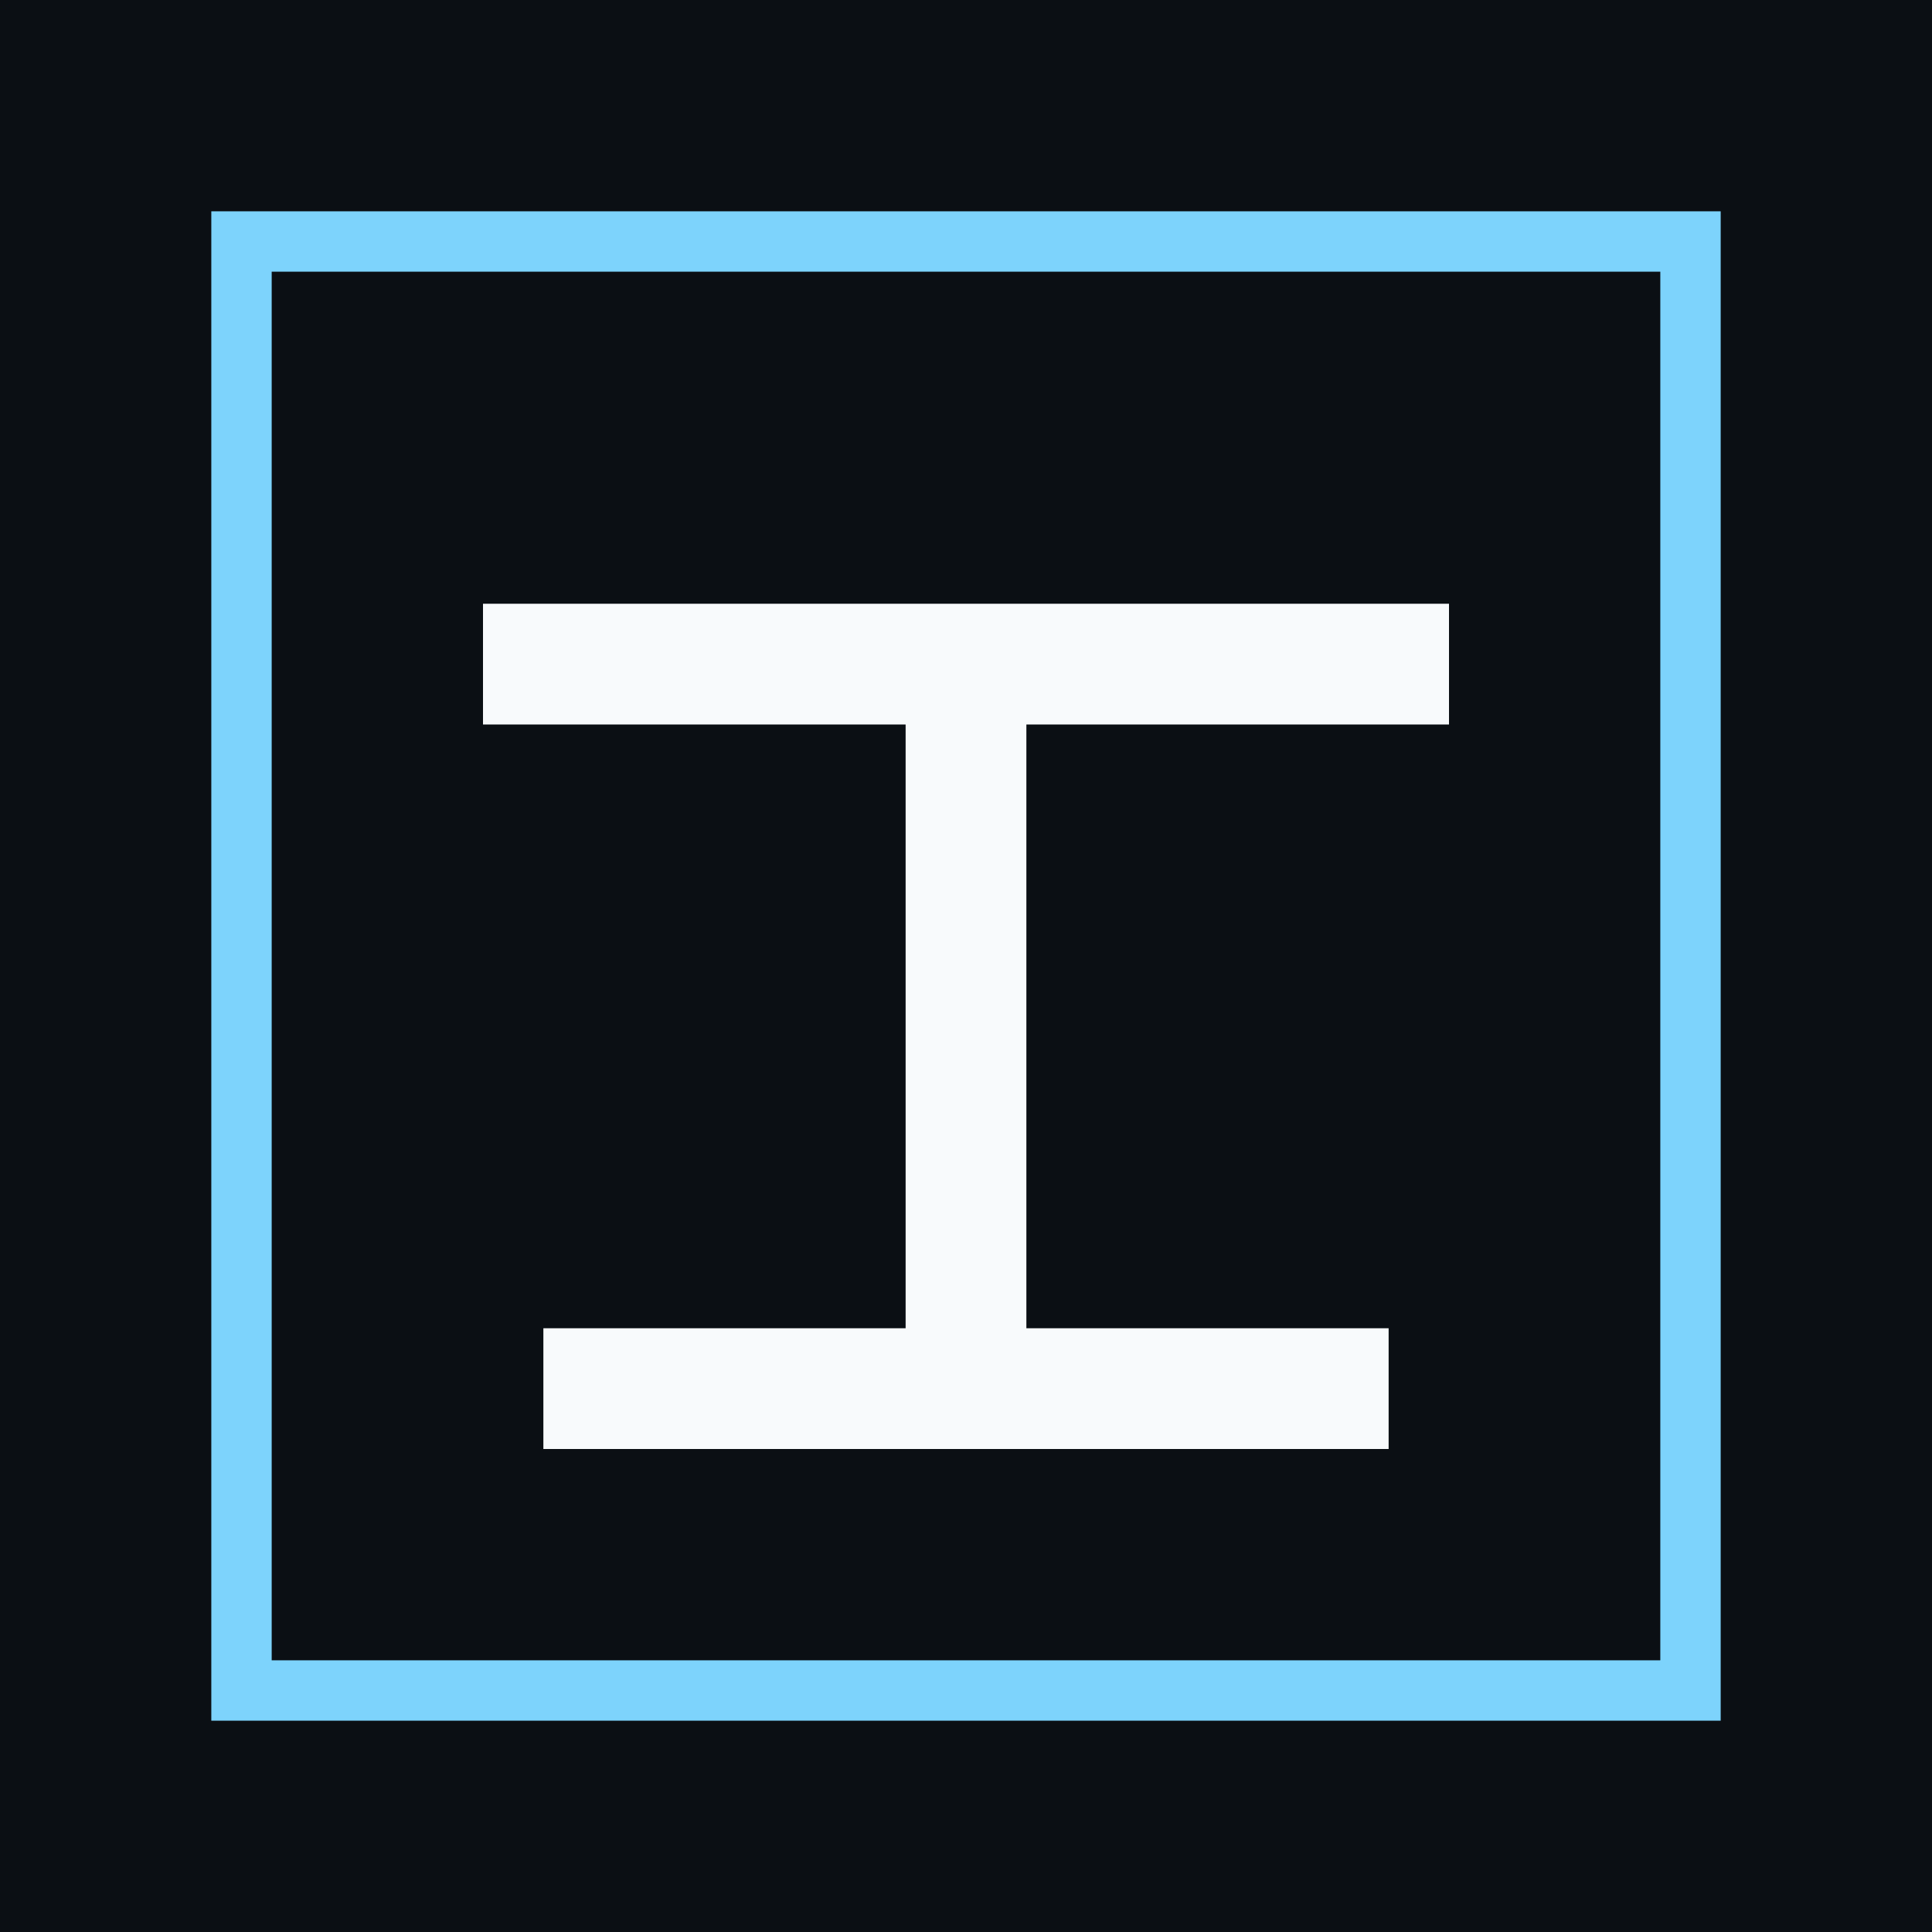
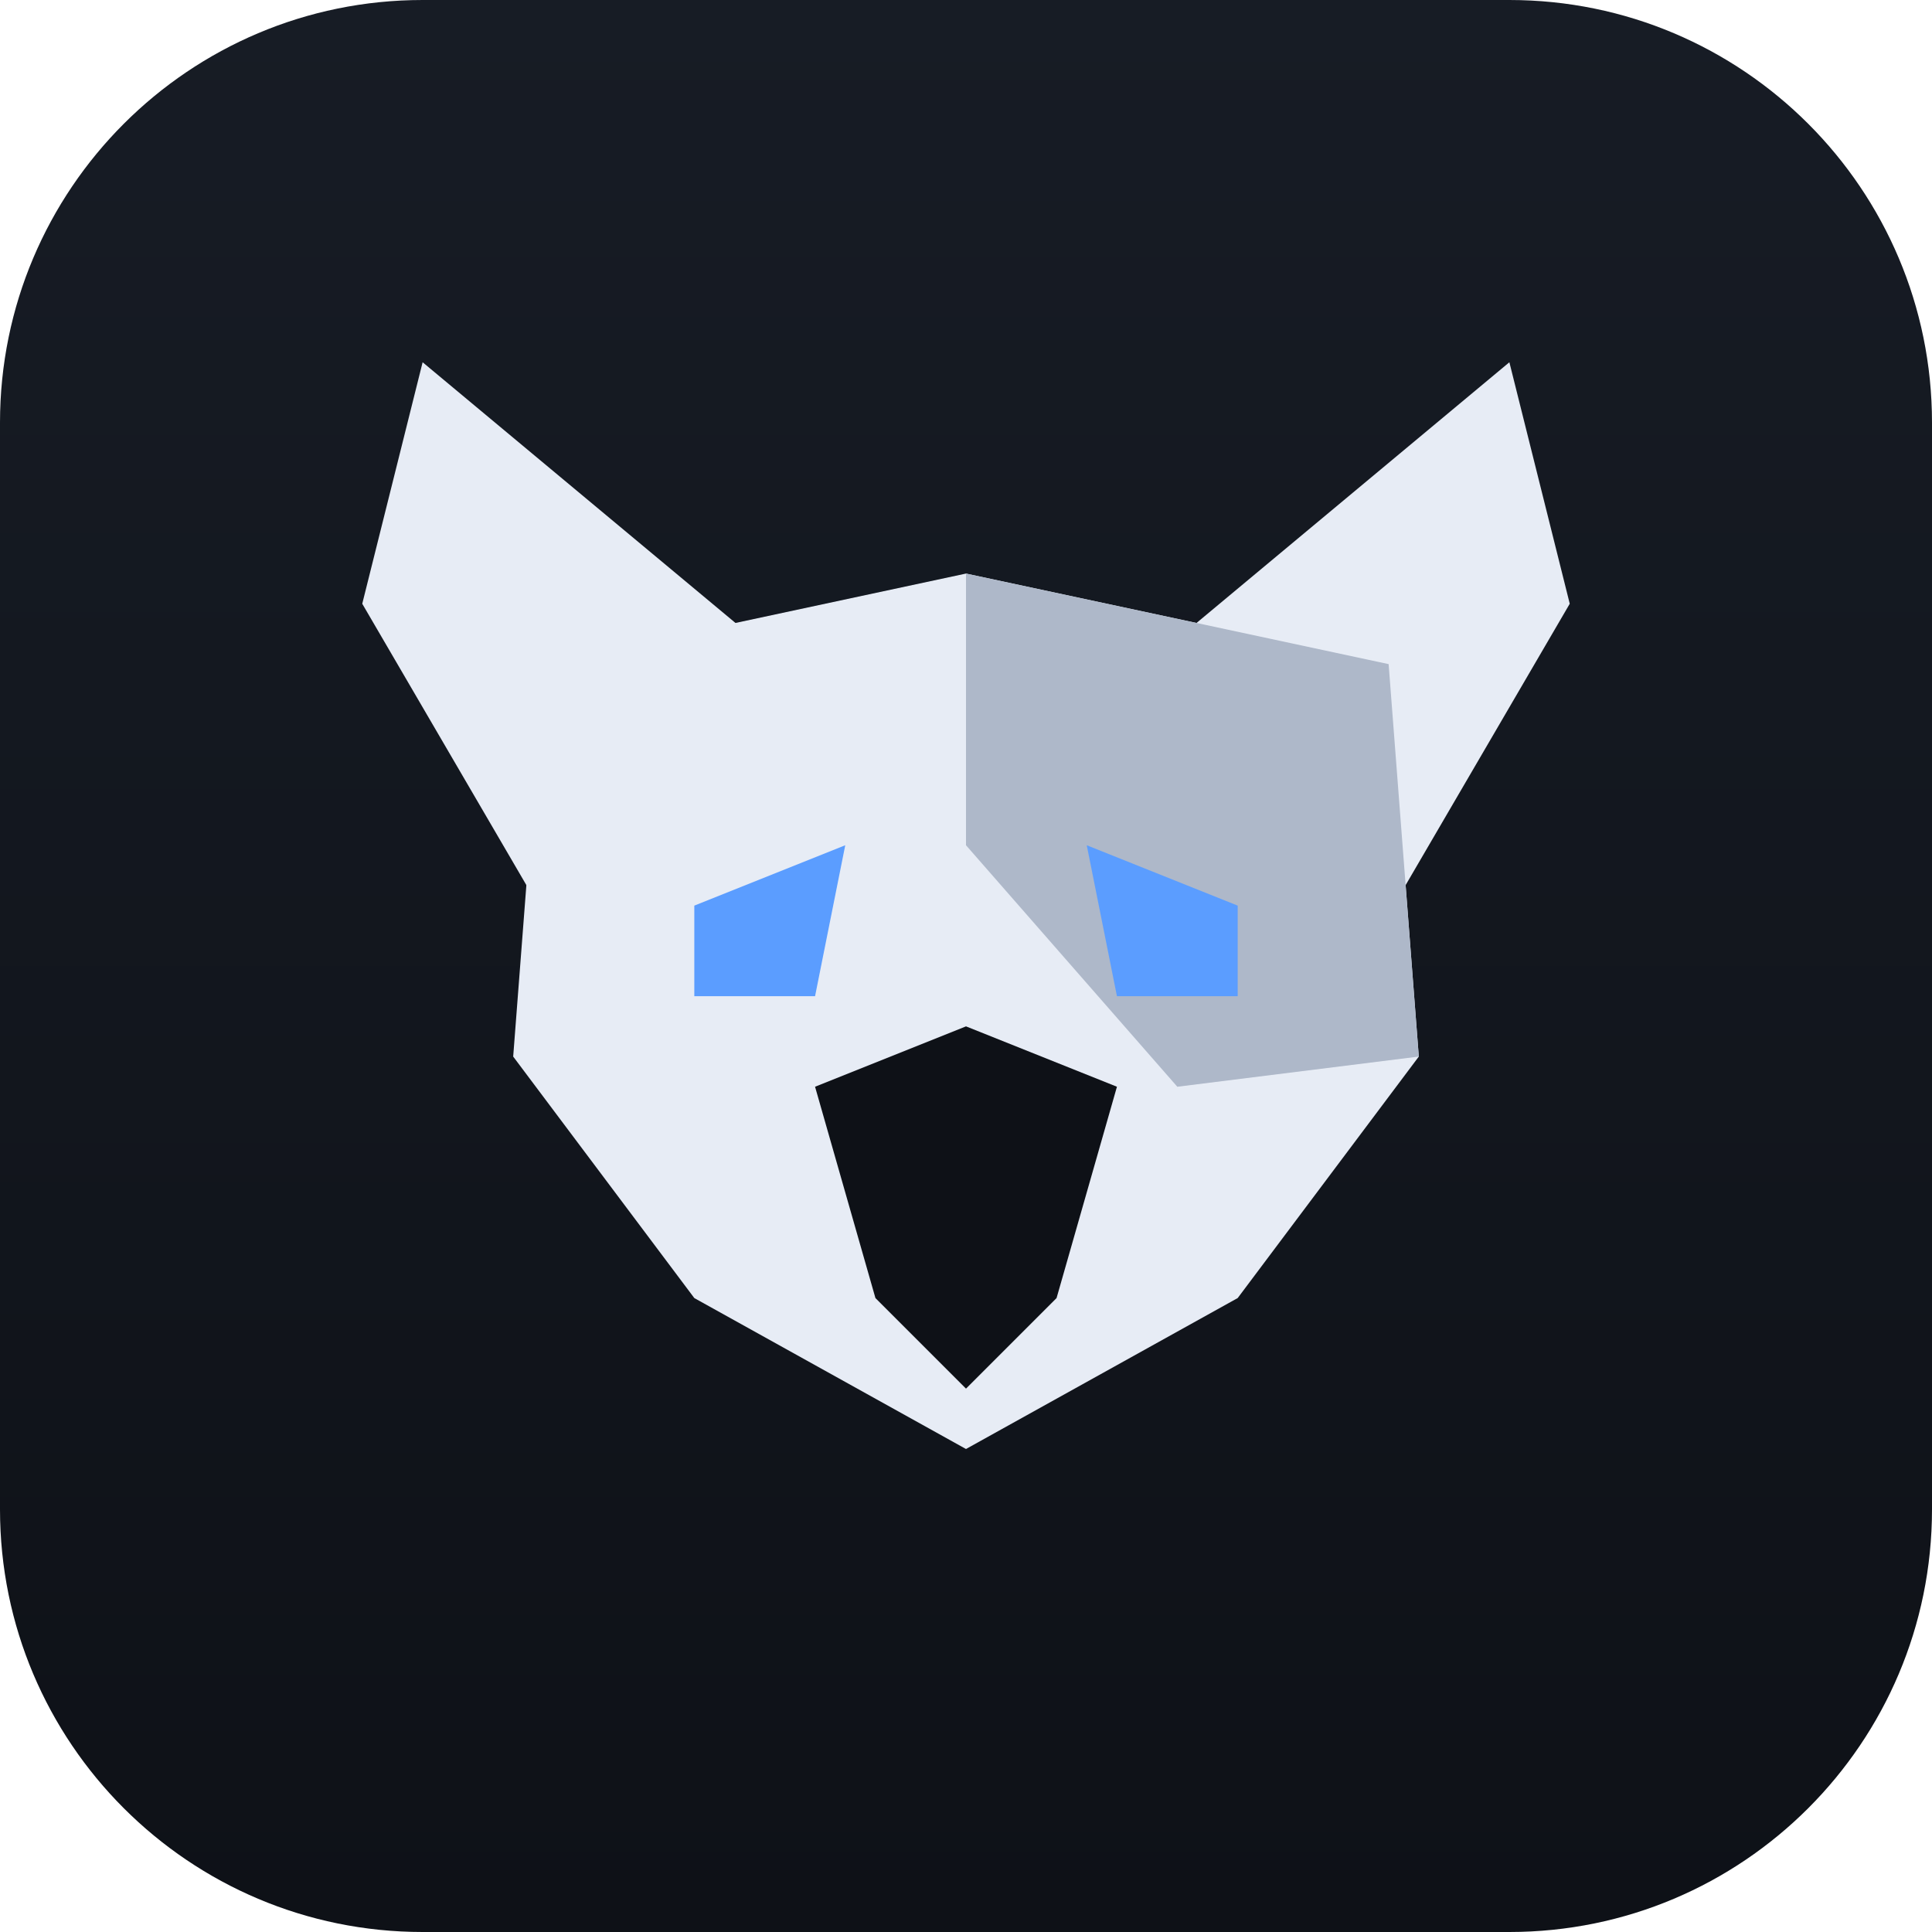
<svg xmlns="http://www.w3.org/2000/svg" viewBox="0 0 64 64">
-   <rect width="64" height="64" fill="#0b0f14" />
-   <rect x="8" y="8" width="48" height="48" fill="none" stroke="#7dd3fc" stroke-width="2" />
-   <path d="M18 22h28M32 22v24M20 46h24" fill="none" stroke="#f8fafc" stroke-width="4" stroke-linecap="square" />
+   <defs>
+     <linearGradient id="bg" x1="0" y1="0" x2="0" y2="1">
+       <stop offset="0" stop-color="#171C25" />
+       <stop offset="1" stop-color="#0E1117" />
+     </linearGradient>
+   </defs>
+   <rect width="64" height="64" rx="14" fill="url(#bg)" />
+   <path d="M14 12 L26 22 L19 32 L12 20 Z" fill="#E7ECF5" />
+   <path d="M50 12 L38 22 L45 32 L52 20 Z" fill="#E7ECF5" />
+   <path d="M18 22 L32 19 L46 22 L47 35 L41 43 L32 48 L23 43 L17 35 Z" fill="#E7ECF5" />
+   <path d="M32 19 L46 22 L47 35 L39 36 L32 28 Z" fill="#AEB8C9" />
+   <path d="M27 36 L32 34 L37 36 L35 43 L32 46 L29 43 Z" fill="#0E1117" />
+   <path d="M23 30 L28 28 L27 33 L23 33 Z" fill="#5B9DFF" />
+   <path d="M41 30 L36 28 L37 33 L41 33 Z" fill="#5B9DFF" />
</svg>
